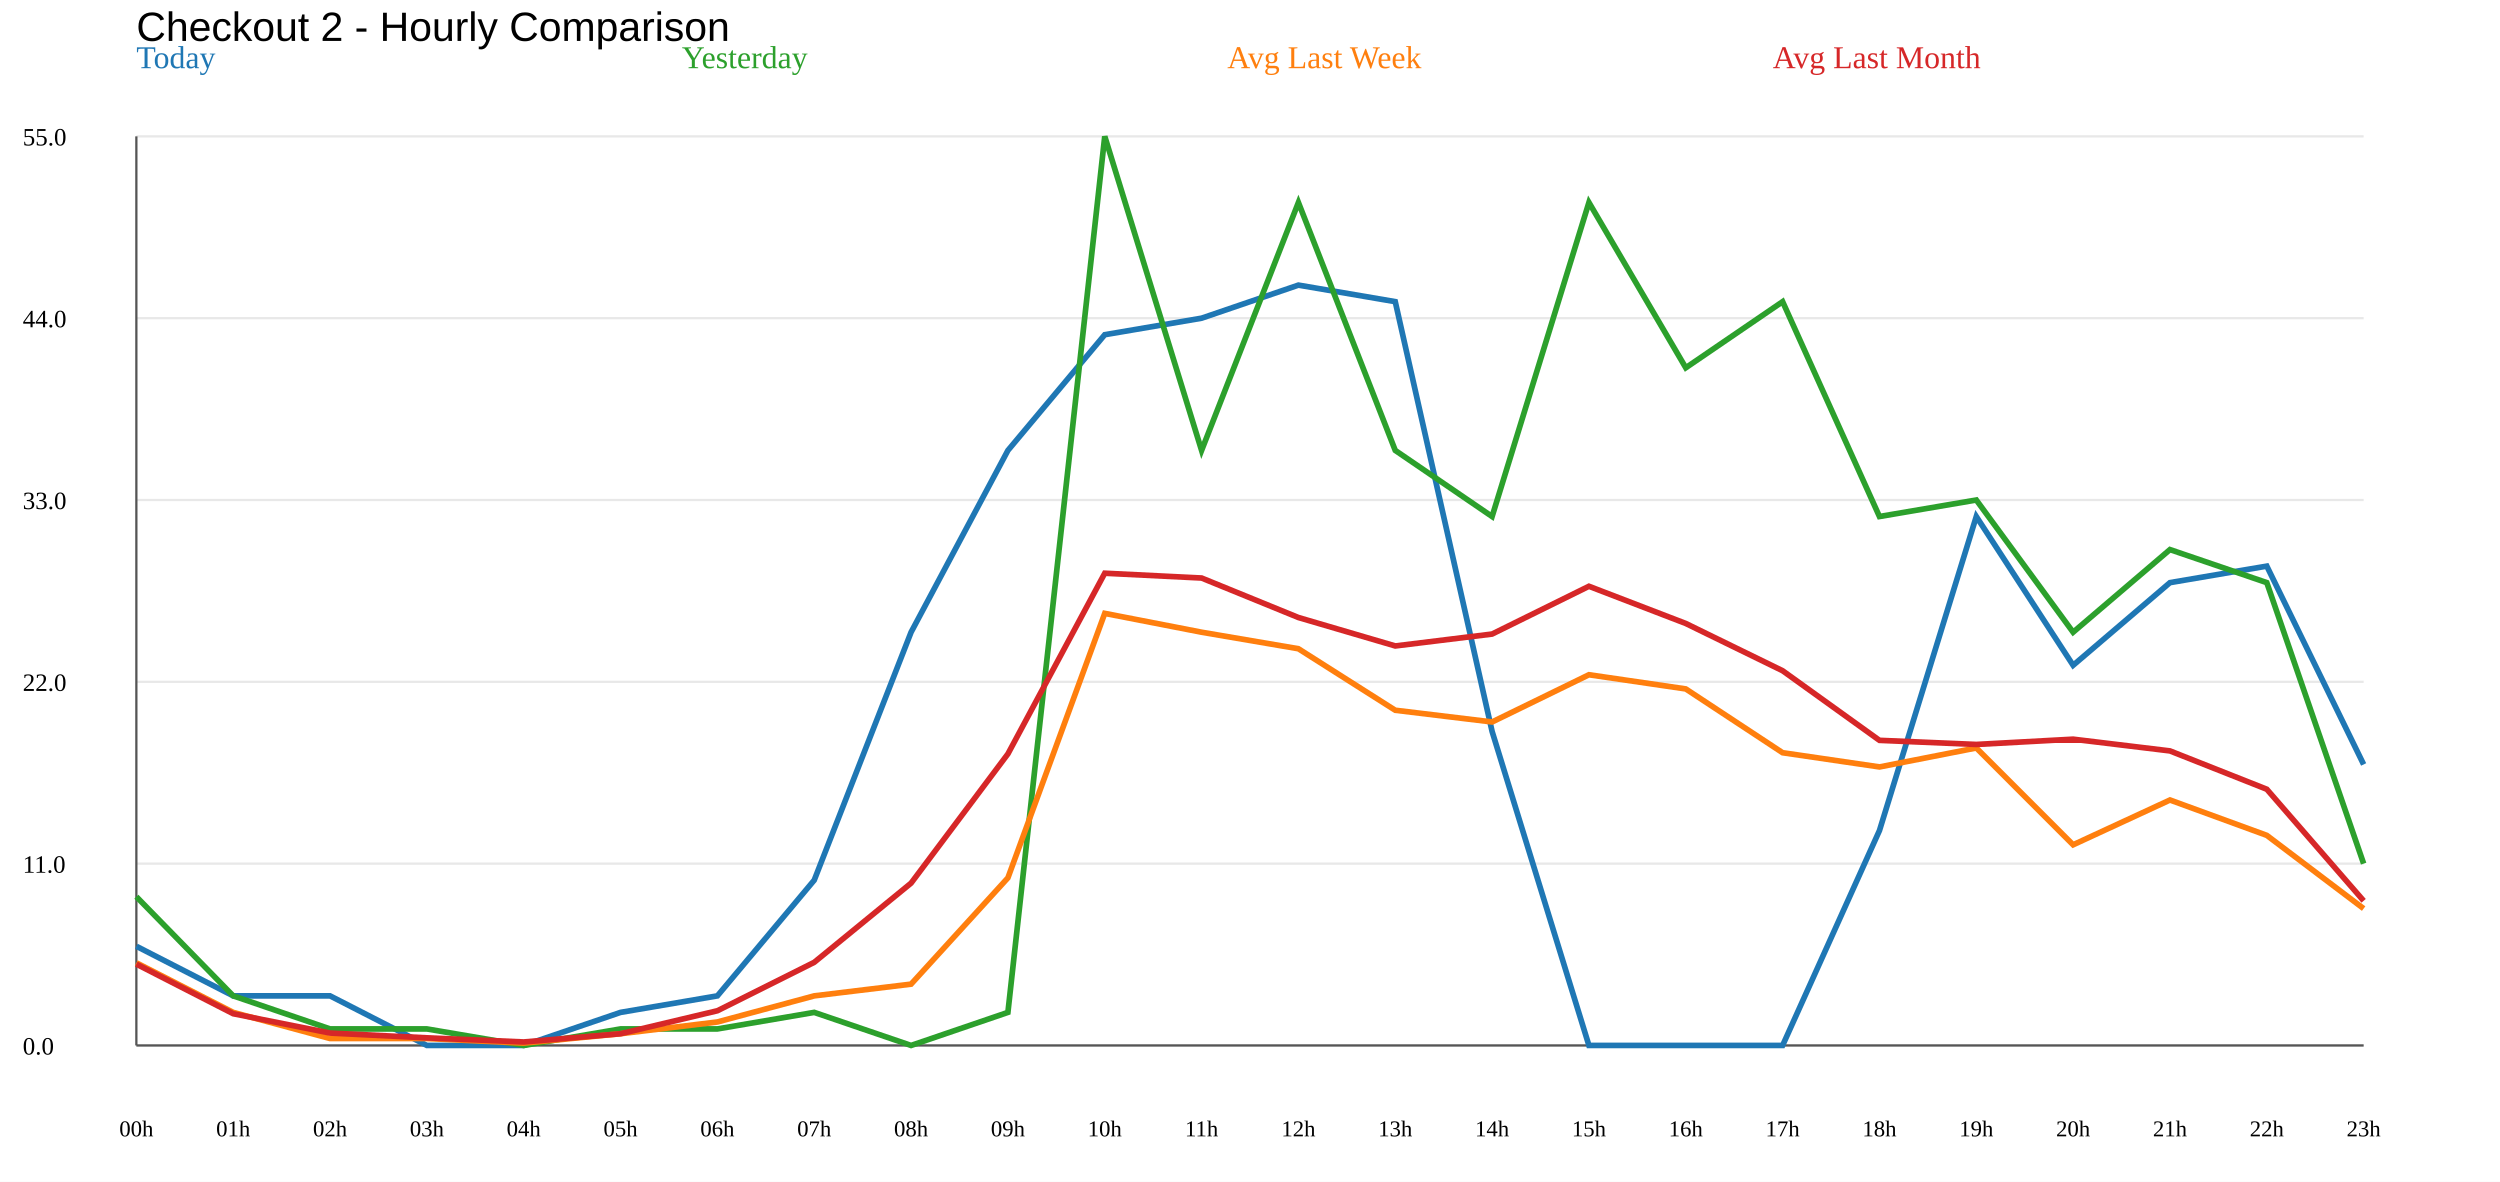
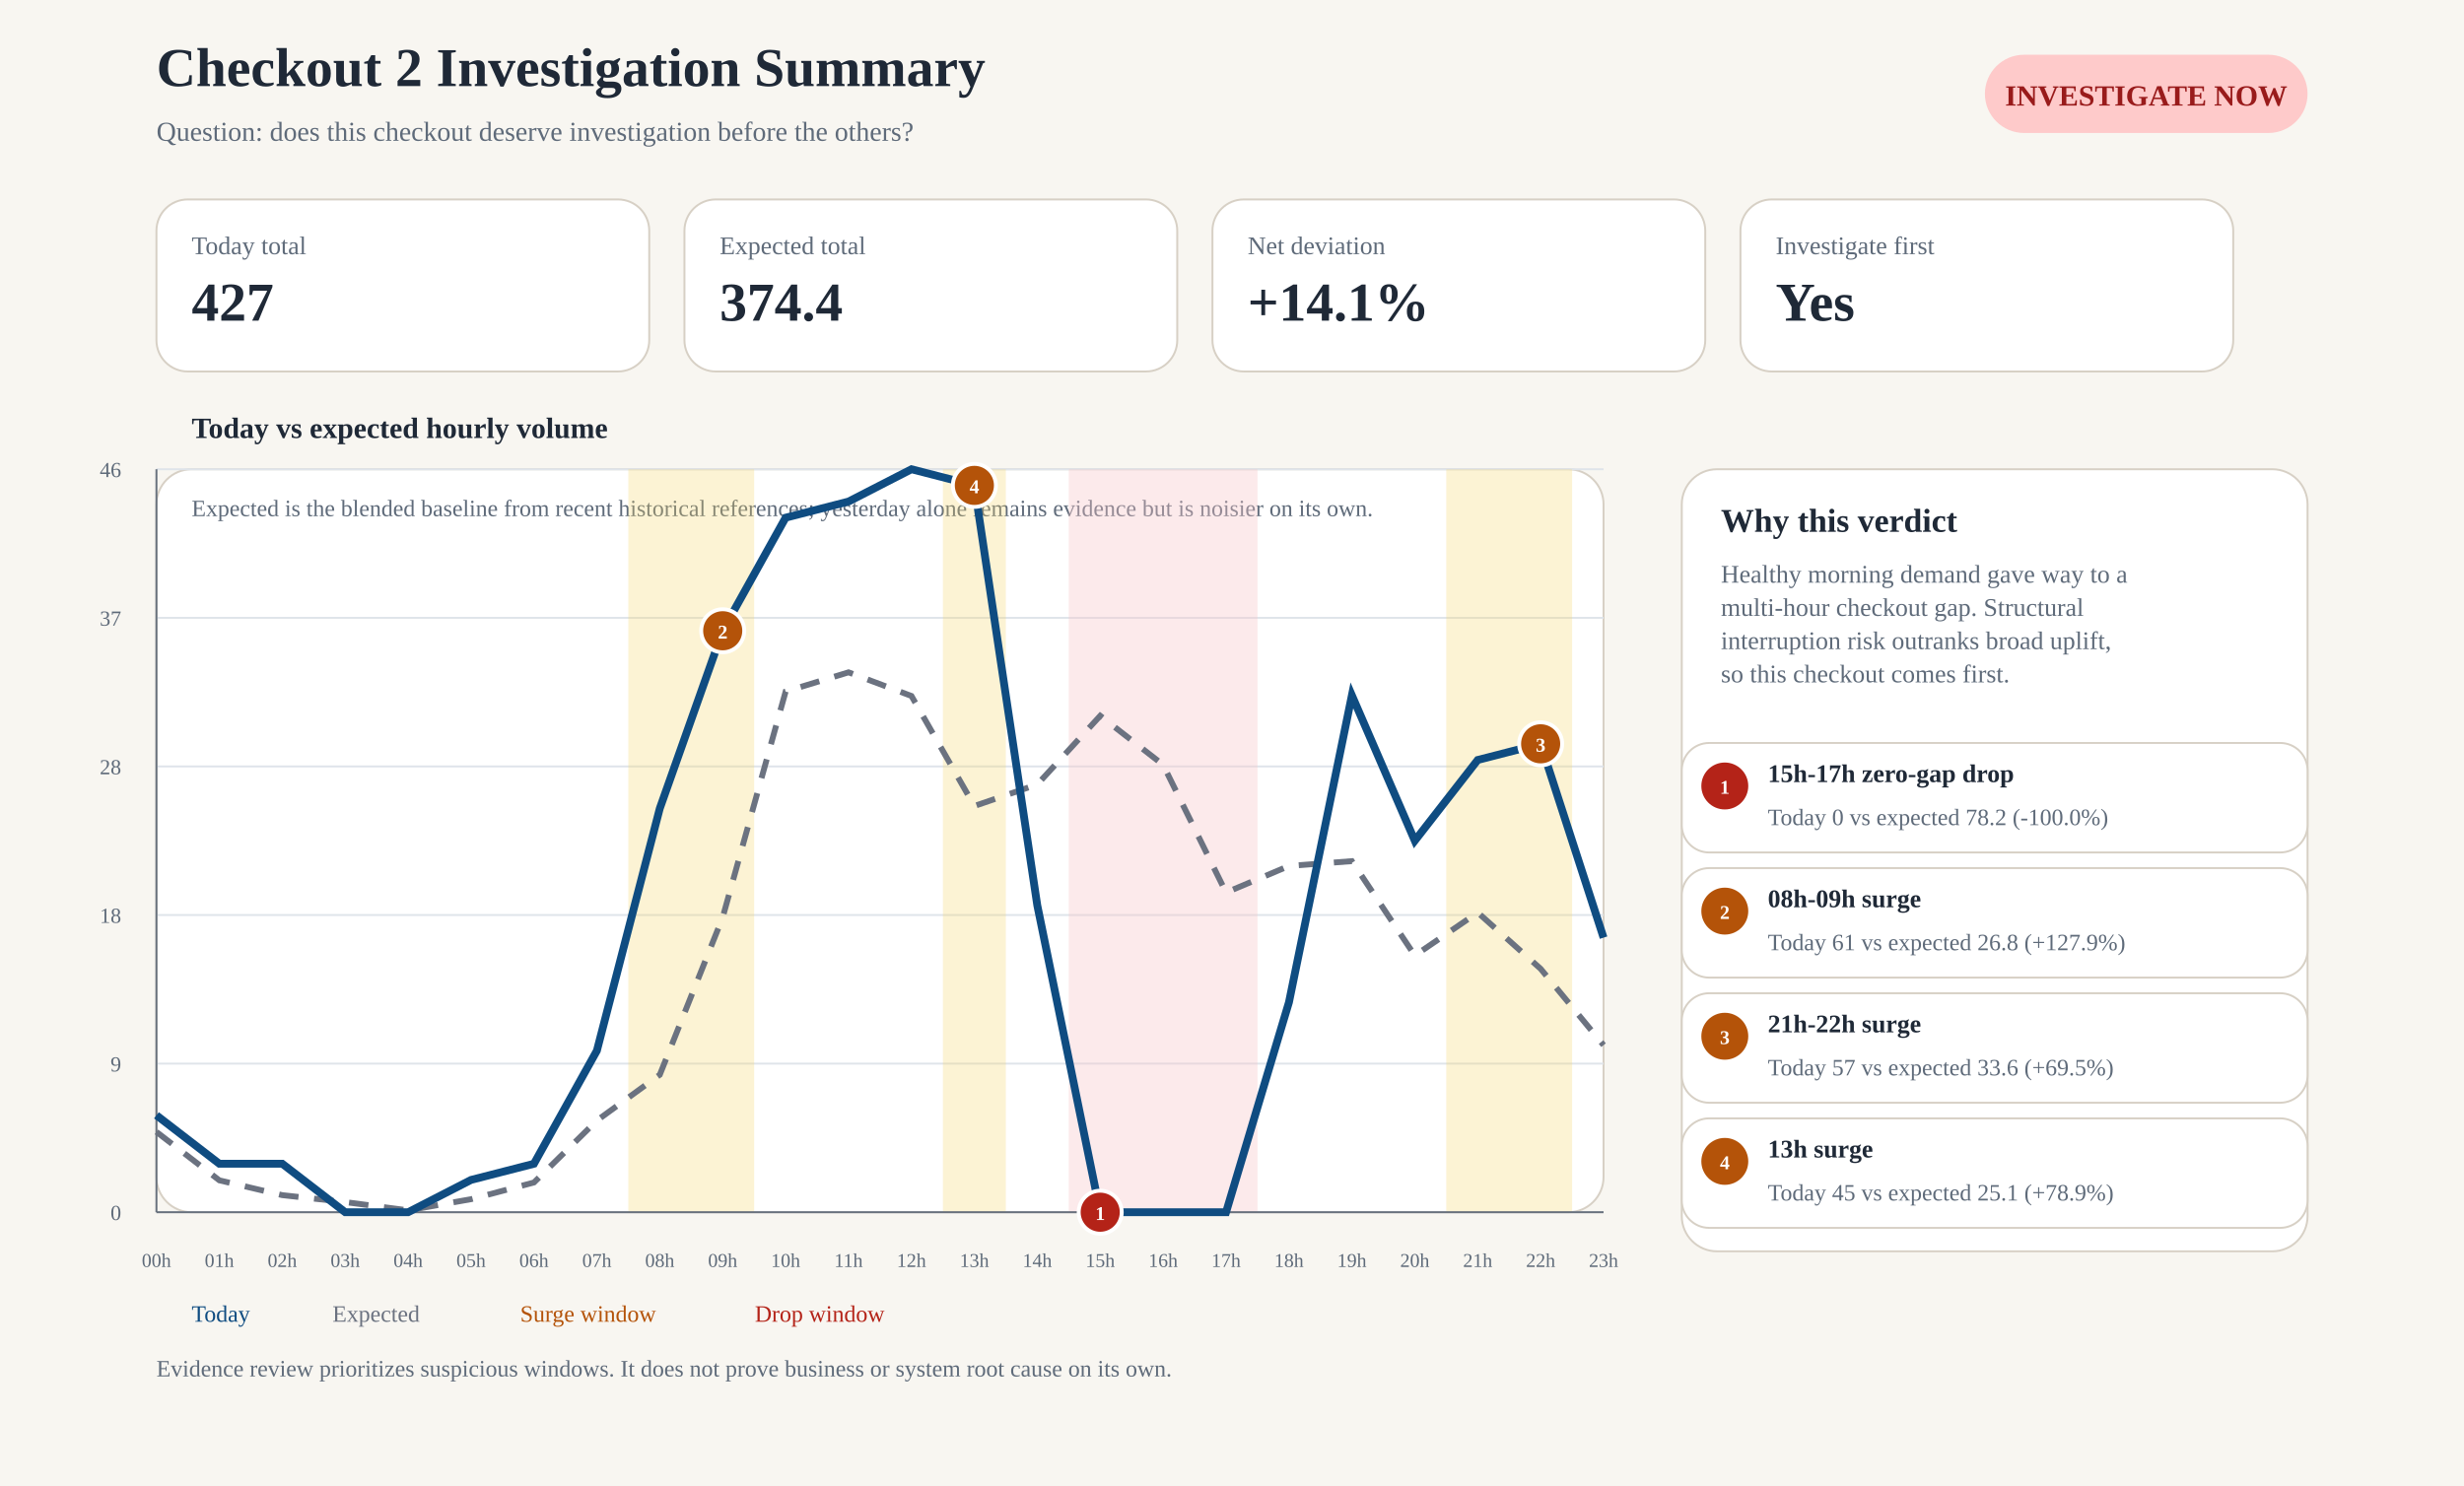
- <svg xmlns="http://www.w3.org/2000/svg" width="1100" height="520">
-   <rect width="100%" height="100%" fill="white" />
-   <text x="60" y="18" font-size="18" font-family="Arial">Checkout 2 - Hourly Comparison</text>
-   <text x="60" y="30" fill="#1f77b4" font-size="14">Today</text>
-   <text x="300" y="30" fill="#2ca02c" font-size="14">Yesterday</text>
-   <text x="540" y="30" fill="#ff7f0e" font-size="14">Avg Last Week</text>
-   <text x="780" y="30" fill="#d62728" font-size="14">Avg Last Month</text>
-   <line x1="60" y1="60.00" x2="1040" y2="60.00" stroke="#e8e8e8" />
-   <text x="10" y="64.00" font-size="11">55.0</text>
-   <line x1="60" y1="140.00" x2="1040" y2="140.00" stroke="#e8e8e8" />
-   <text x="10" y="144.00" font-size="11">44.0</text>
-   <line x1="60" y1="220.00" x2="1040" y2="220.00" stroke="#e8e8e8" />
-   <text x="10" y="224.00" font-size="11">33.0</text>
-   <line x1="60" y1="300.00" x2="1040" y2="300.00" stroke="#e8e8e8" />
-   <text x="10" y="304.00" font-size="11">22.0</text>
-   <line x1="60" y1="380.00" x2="1040" y2="380.00" stroke="#e8e8e8" />
-   <text x="10" y="384.00" font-size="11">11.0</text>
-   <line x1="60" y1="460.00" x2="1040" y2="460.00" stroke="#e8e8e8" />
-   <text x="10" y="464.00" font-size="11">0.0</text>
-   <line x1="60" y1="460" x2="1040" y2="460" stroke="#555" />
-   <line x1="60" y1="60" x2="60" y2="460" stroke="#555" />
-   <polyline fill="none" stroke="#1f77b4" stroke-width="2.5" points="60.00,416.36 102.61,438.18 145.22,438.18 187.83,460.00 230.43,460.00 273.04,445.45 315.65,438.18 358.26,387.27 400.87,278.18 443.48,198.18 486.09,147.27 528.70,140.00 571.30,125.45 613.91,132.73 656.52,321.82 699.13,460.00 741.74,460.00 784.35,460.00 826.96,365.45 869.57,227.27 912.17,292.73 954.78,256.36 997.39,249.09 1040.00,336.36" />
-   <polyline fill="none" stroke="#2ca02c" stroke-width="2.5" points="60.00,394.55 102.61,438.18 145.22,452.73 187.83,452.73 230.43,460.00 273.04,452.73 315.65,452.73 358.26,445.45 400.87,460.00 443.48,445.45 486.09,60.00 528.70,198.18 571.30,89.09 613.91,198.18 656.52,227.27 699.13,89.09 741.74,161.82 784.35,132.73 826.96,227.27 869.57,220.00 912.17,278.18 954.78,241.82 997.39,256.36 1040.00,380.00" />
-   <polyline fill="none" stroke="#ff7f0e" stroke-width="2.5" points="60.00,423.64 102.61,445.45 145.22,456.95 187.83,456.95 230.43,458.98 273.04,454.84 315.65,449.67 358.26,438.18 400.87,433.02 443.48,386.25 486.09,269.89 528.70,278.18 571.30,285.45 613.91,312.51 656.52,317.67 699.13,296.89 741.74,303.13 784.35,331.20 826.96,337.45 869.57,329.09 912.17,371.71 954.78,352.00 997.39,367.56 1040.00,399.78" />
-   <polyline fill="none" stroke="#d62728" stroke-width="2.5" points="60.00,424.22 102.61,446.04 145.22,454.55 187.83,456.65 230.43,458.47 273.04,454.84 315.65,444.73 358.26,423.42 400.87,388.58 443.48,331.71 486.09,252.22 528.70,254.33 571.30,271.71 613.91,284.22 656.52,278.98 699.13,257.96 741.74,274.33 784.35,295.13 826.96,325.75 869.57,327.56 912.17,325.24 954.78,330.40 997.39,347.27 1040.00,396.36" />
-   <text x="60.00" y="500" font-size="10" text-anchor="middle">00h</text>
-   <text x="102.61" y="500" font-size="10" text-anchor="middle">01h</text>
-   <text x="145.22" y="500" font-size="10" text-anchor="middle">02h</text>
-   <text x="187.83" y="500" font-size="10" text-anchor="middle">03h</text>
-   <text x="230.43" y="500" font-size="10" text-anchor="middle">04h</text>
-   <text x="273.04" y="500" font-size="10" text-anchor="middle">05h</text>
-   <text x="315.65" y="500" font-size="10" text-anchor="middle">06h</text>
-   <text x="358.26" y="500" font-size="10" text-anchor="middle">07h</text>
-   <text x="400.87" y="500" font-size="10" text-anchor="middle">08h</text>
-   <text x="443.48" y="500" font-size="10" text-anchor="middle">09h</text>
-   <text x="486.09" y="500" font-size="10" text-anchor="middle">10h</text>
-   <text x="528.70" y="500" font-size="10" text-anchor="middle">11h</text>
-   <text x="571.30" y="500" font-size="10" text-anchor="middle">12h</text>
-   <text x="613.91" y="500" font-size="10" text-anchor="middle">13h</text>
-   <text x="656.52" y="500" font-size="10" text-anchor="middle">14h</text>
-   <text x="699.13" y="500" font-size="10" text-anchor="middle">15h</text>
-   <text x="741.74" y="500" font-size="10" text-anchor="middle">16h</text>
-   <text x="784.35" y="500" font-size="10" text-anchor="middle">17h</text>
-   <text x="826.96" y="500" font-size="10" text-anchor="middle">18h</text>
-   <text x="869.57" y="500" font-size="10" text-anchor="middle">19h</text>
-   <text x="912.17" y="500" font-size="10" text-anchor="middle">20h</text>
-   <text x="954.78" y="500" font-size="10" text-anchor="middle">21h</text>
-   <text x="997.39" y="500" font-size="10" text-anchor="middle">22h</text>
-   <text x="1040.00" y="500" font-size="10" text-anchor="middle">23h</text>
+ <svg xmlns="http://www.w3.org/2000/svg" width="1260" height="760">
+   <rect width="100%" height="100%" fill="#f8f6f1" />
+   <text x="80" y="44" font-size="28" font-weight="700" fill="#1f2937">Checkout 2 Investigation Summary</text>
+   <text x="80" y="72" font-size="14" fill="#5f6b7a">Question: does this checkout deserve investigation before the others?</text>
+   <rect x="1015" y="28" width="165" height="40" rx="20" fill="#fecaca" />
+   <text x="1097.5" y="54" font-size="15" font-weight="700" text-anchor="middle" fill="#991b1b">INVESTIGATE NOW</text>
+   <rect x="80.00" y="102.00" width="252.00" height="88.00" rx="16" fill="#ffffff" stroke="#d7d0c5" />
+   <text x="98.00" y="130.00" font-size="13" fill="#5f6b7a">Today total</text>
+   <text x="98.00" y="164.00" font-size="28" font-weight="700" fill="#1f2937">427</text>
+   <rect x="350.00" y="102.00" width="252.00" height="88.00" rx="16" fill="#ffffff" stroke="#d7d0c5" />
+   <text x="368.00" y="130.00" font-size="13" fill="#5f6b7a">Expected total</text>
+   <text x="368.00" y="164.00" font-size="28" font-weight="700" fill="#1f2937">374.4</text>
+   <rect x="620.00" y="102.00" width="252.00" height="88.00" rx="16" fill="#ffffff" stroke="#d7d0c5" />
+   <text x="638.00" y="130.00" font-size="13" fill="#5f6b7a">Net deviation</text>
+   <text x="638.00" y="164.00" font-size="28" font-weight="700" fill="#1f2937">+14.1%</text>
+   <rect x="890.00" y="102.00" width="252.00" height="88.00" rx="16" fill="#ffffff" stroke="#d7d0c5" />
+   <text x="908.00" y="130.00" font-size="13" fill="#5f6b7a">Investigate first</text>
+   <text x="908.00" y="164.00" font-size="28" font-weight="700" fill="#1f2937">Yes</text>
+   <rect x="80.00" y="240.00" width="740.00" height="380.00" rx="18" fill="#ffffff" stroke="#d7d0c5" />
+   <text x="98.00" y="224.00" font-size="15" font-weight="700" fill="#1f2937">Today vs expected hourly volume</text>
+   <text x="98.00" y="264.00" font-size="12" fill="#5f6b7a">Expected is the blended baseline from recent historical references; yesterday alone remains evidence but is noisier on its own.</text>
+   <line x1="80.00" y1="240.00" x2="820.00" y2="240.00" stroke="#dfe4ea" />
+   <text x="62.00" y="244.00" font-size="11" text-anchor="end" fill="#5f6b7a">46</text>
+   <line x1="80.00" y1="316.00" x2="820.00" y2="316.00" stroke="#dfe4ea" />
+   <text x="62.00" y="320.00" font-size="11" text-anchor="end" fill="#5f6b7a">37</text>
+   <line x1="80.00" y1="392.00" x2="820.00" y2="392.00" stroke="#dfe4ea" />
+   <text x="62.00" y="396.00" font-size="11" text-anchor="end" fill="#5f6b7a">28</text>
+   <line x1="80.00" y1="468.00" x2="820.00" y2="468.00" stroke="#dfe4ea" />
+   <text x="62.00" y="472.00" font-size="11" text-anchor="end" fill="#5f6b7a">18</text>
+   <line x1="80.00" y1="544.00" x2="820.00" y2="544.00" stroke="#dfe4ea" />
+   <text x="62.00" y="548.00" font-size="11" text-anchor="end" fill="#5f6b7a">9</text>
+   <line x1="80.00" y1="620.00" x2="820.00" y2="620.00" stroke="#dfe4ea" />
+   <text x="62.00" y="624.00" font-size="11" text-anchor="end" fill="#5f6b7a">0</text>
+   <rect x="321.30" y="240.00" width="64.35" height="380.00" fill="#f6d365" opacity="0.28" />
+   <rect x="482.17" y="240.00" width="32.17" height="380.00" fill="#f6d365" opacity="0.28" />
+   <rect x="546.52" y="240.00" width="96.52" height="380.00" fill="#f7c6c7" opacity="0.36" />
+   <rect x="739.57" y="240.00" width="64.35" height="380.00" fill="#f6d365" opacity="0.28" />
+   <line x1="80.00" y1="620.00" x2="820.00" y2="620.00" stroke="#68717d" />
+   <line x1="80.00" y1="240.00" x2="80.00" y2="620.00" stroke="#68717d" />
+   <polyline fill="none" stroke="#6b7280" stroke-width="3" stroke-dasharray="10 8" points="80.00,578.92 112.17,603.70 144.35,611.27 176.52,614.82 208.70,619.04 240.87,613.34 273.04,604.80 305.22,573.11 337.39,549.70 369.57,469.16 401.74,353.70 433.91,343.87 466.09,355.96 498.26,412.24 530.43,401.20 562.61,366.10 594.78,391.17 626.96,456.49 659.13,442.91 691.30,440.44 723.48,488.73 755.65,466.71 787.83,495.51 820.00,534.56" />
+   <polyline fill="none" stroke="#0f4c81" stroke-width="4" points="80.00,570.43 112.17,595.22 144.35,595.22 176.52,620.00 208.70,620.00 240.87,603.48 273.04,595.22 305.22,537.39 337.39,413.48 369.57,322.61 401.74,264.78 433.91,256.52 466.09,240.00 498.26,248.26 530.43,463.04 562.61,620.00 594.78,620.00 626.96,620.00 659.13,512.61 691.30,355.65 723.48,430.00 755.65,388.70 787.83,380.43 820.00,479.57" />
+   <circle cx="562.61" cy="620.00" r="11" fill="#b42318" stroke="white" stroke-width="2" />
+   <text x="562.61" y="624.00" font-size="10" text-anchor="middle" fill="white" font-weight="700">1</text>
+   <circle cx="369.57" cy="322.61" r="11" fill="#b45309" stroke="white" stroke-width="2" />
+   <text x="369.57" y="326.61" font-size="10" text-anchor="middle" fill="white" font-weight="700">2</text>
+   <circle cx="787.83" cy="380.43" r="11" fill="#b45309" stroke="white" stroke-width="2" />
+   <text x="787.83" y="384.43" font-size="10" text-anchor="middle" fill="white" font-weight="700">3</text>
+   <circle cx="498.26" cy="248.26" r="11" fill="#b45309" stroke="white" stroke-width="2" />
+   <text x="498.26" y="252.26" font-size="10" text-anchor="middle" fill="white" font-weight="700">4</text>
+   <text x="80.00" y="648.00" font-size="10" text-anchor="middle" fill="#5f6b7a">00h</text>
+   <text x="112.17" y="648.00" font-size="10" text-anchor="middle" fill="#5f6b7a">01h</text>
+   <text x="144.35" y="648.00" font-size="10" text-anchor="middle" fill="#5f6b7a">02h</text>
+   <text x="176.52" y="648.00" font-size="10" text-anchor="middle" fill="#5f6b7a">03h</text>
+   <text x="208.70" y="648.00" font-size="10" text-anchor="middle" fill="#5f6b7a">04h</text>
+   <text x="240.87" y="648.00" font-size="10" text-anchor="middle" fill="#5f6b7a">05h</text>
+   <text x="273.04" y="648.00" font-size="10" text-anchor="middle" fill="#5f6b7a">06h</text>
+   <text x="305.22" y="648.00" font-size="10" text-anchor="middle" fill="#5f6b7a">07h</text>
+   <text x="337.39" y="648.00" font-size="10" text-anchor="middle" fill="#5f6b7a">08h</text>
+   <text x="369.57" y="648.00" font-size="10" text-anchor="middle" fill="#5f6b7a">09h</text>
+   <text x="401.74" y="648.00" font-size="10" text-anchor="middle" fill="#5f6b7a">10h</text>
+   <text x="433.91" y="648.00" font-size="10" text-anchor="middle" fill="#5f6b7a">11h</text>
+   <text x="466.09" y="648.00" font-size="10" text-anchor="middle" fill="#5f6b7a">12h</text>
+   <text x="498.26" y="648.00" font-size="10" text-anchor="middle" fill="#5f6b7a">13h</text>
+   <text x="530.43" y="648.00" font-size="10" text-anchor="middle" fill="#5f6b7a">14h</text>
+   <text x="562.61" y="648.00" font-size="10" text-anchor="middle" fill="#5f6b7a">15h</text>
+   <text x="594.78" y="648.00" font-size="10" text-anchor="middle" fill="#5f6b7a">16h</text>
+   <text x="626.96" y="648.00" font-size="10" text-anchor="middle" fill="#5f6b7a">17h</text>
+   <text x="659.13" y="648.00" font-size="10" text-anchor="middle" fill="#5f6b7a">18h</text>
+   <text x="691.30" y="648.00" font-size="10" text-anchor="middle" fill="#5f6b7a">19h</text>
+   <text x="723.48" y="648.00" font-size="10" text-anchor="middle" fill="#5f6b7a">20h</text>
+   <text x="755.65" y="648.00" font-size="10" text-anchor="middle" fill="#5f6b7a">21h</text>
+   <text x="787.83" y="648.00" font-size="10" text-anchor="middle" fill="#5f6b7a">22h</text>
+   <text x="820.00" y="648.00" font-size="10" text-anchor="middle" fill="#5f6b7a">23h</text>
+   <text x="98.00" y="676.00" font-size="12" fill="#0f4c81">Today</text>
+   <text x="170.00" y="676.00" font-size="12" fill="#6b7280">Expected</text>
+   <text x="266.00" y="676.00" font-size="12" fill="#b45309">Surge window</text>
+   <text x="386.00" y="676.00" font-size="12" fill="#b42318">Drop window</text>
+   <rect x="860.00" y="240.00" width="320.00" height="400.00" rx="18" fill="#ffffff" stroke="#d7d0c5" />
+   <text x="880.00" y="272.00" font-size="17" font-weight="700" fill="#1f2937">Why this verdict</text>
+   <text x="880.00" y="298.00" font-size="13" fill="#5f6b7a">
+     <tspan x="880.00" dy="0">Healthy morning demand gave way to a</tspan>
+     <tspan x="880.00" dy="17">multi-hour checkout gap. Structural</tspan>
+     <tspan x="880.00" dy="17">interruption risk outranks broad uplift,</tspan>
+     <tspan x="880.00" dy="17">so this checkout comes first.</tspan>
+   </text>
+   <rect x="860.00" y="380.00" width="320.00" height="56.00" rx="14" fill="#ffffff" stroke="#d7d0c5" />
+   <circle cx="882.00" cy="402.00" r="12" fill="#b42318" />
+   <text x="882.00" y="406.00" font-size="10" text-anchor="middle" fill="white" font-weight="700">1</text>
+   <text x="904.00" y="400.00" font-size="13" font-weight="700" fill="#1f2937">15h-17h zero-gap drop</text>
+   <text x="904.00" y="422.00" font-size="12" fill="#5f6b7a">Today 0 vs expected 78.2 (-100.0%)</text>
+   <rect x="860.00" y="444.00" width="320.00" height="56.00" rx="14" fill="#ffffff" stroke="#d7d0c5" />
+   <circle cx="882.00" cy="466.00" r="12" fill="#b45309" />
+   <text x="882.00" y="470.00" font-size="10" text-anchor="middle" fill="white" font-weight="700">2</text>
+   <text x="904.00" y="464.00" font-size="13" font-weight="700" fill="#1f2937">08h-09h surge</text>
+   <text x="904.00" y="486.00" font-size="12" fill="#5f6b7a">Today 61 vs expected 26.8 (+127.9%)</text>
+   <rect x="860.00" y="508.00" width="320.00" height="56.00" rx="14" fill="#ffffff" stroke="#d7d0c5" />
+   <circle cx="882.00" cy="530.00" r="12" fill="#b45309" />
+   <text x="882.00" y="534.00" font-size="10" text-anchor="middle" fill="white" font-weight="700">3</text>
+   <text x="904.00" y="528.00" font-size="13" font-weight="700" fill="#1f2937">21h-22h surge</text>
+   <text x="904.00" y="550.00" font-size="12" fill="#5f6b7a">Today 57 vs expected 33.6 (+69.5%)</text>
+   <rect x="860.00" y="572.00" width="320.00" height="56.00" rx="14" fill="#ffffff" stroke="#d7d0c5" />
+   <circle cx="882.00" cy="594.00" r="12" fill="#b45309" />
+   <text x="882.00" y="598.00" font-size="10" text-anchor="middle" fill="white" font-weight="700">4</text>
+   <text x="904.00" y="592.00" font-size="13" font-weight="700" fill="#1f2937">13h surge</text>
+   <text x="904.00" y="614.00" font-size="12" fill="#5f6b7a">Today 45 vs expected 25.1 (+78.9%)</text>
+   <text x="80" y="704" font-size="12" fill="#5f6b7a">Evidence review prioritizes suspicious windows. It does not prove business or system root cause on its own.</text>
</svg>
